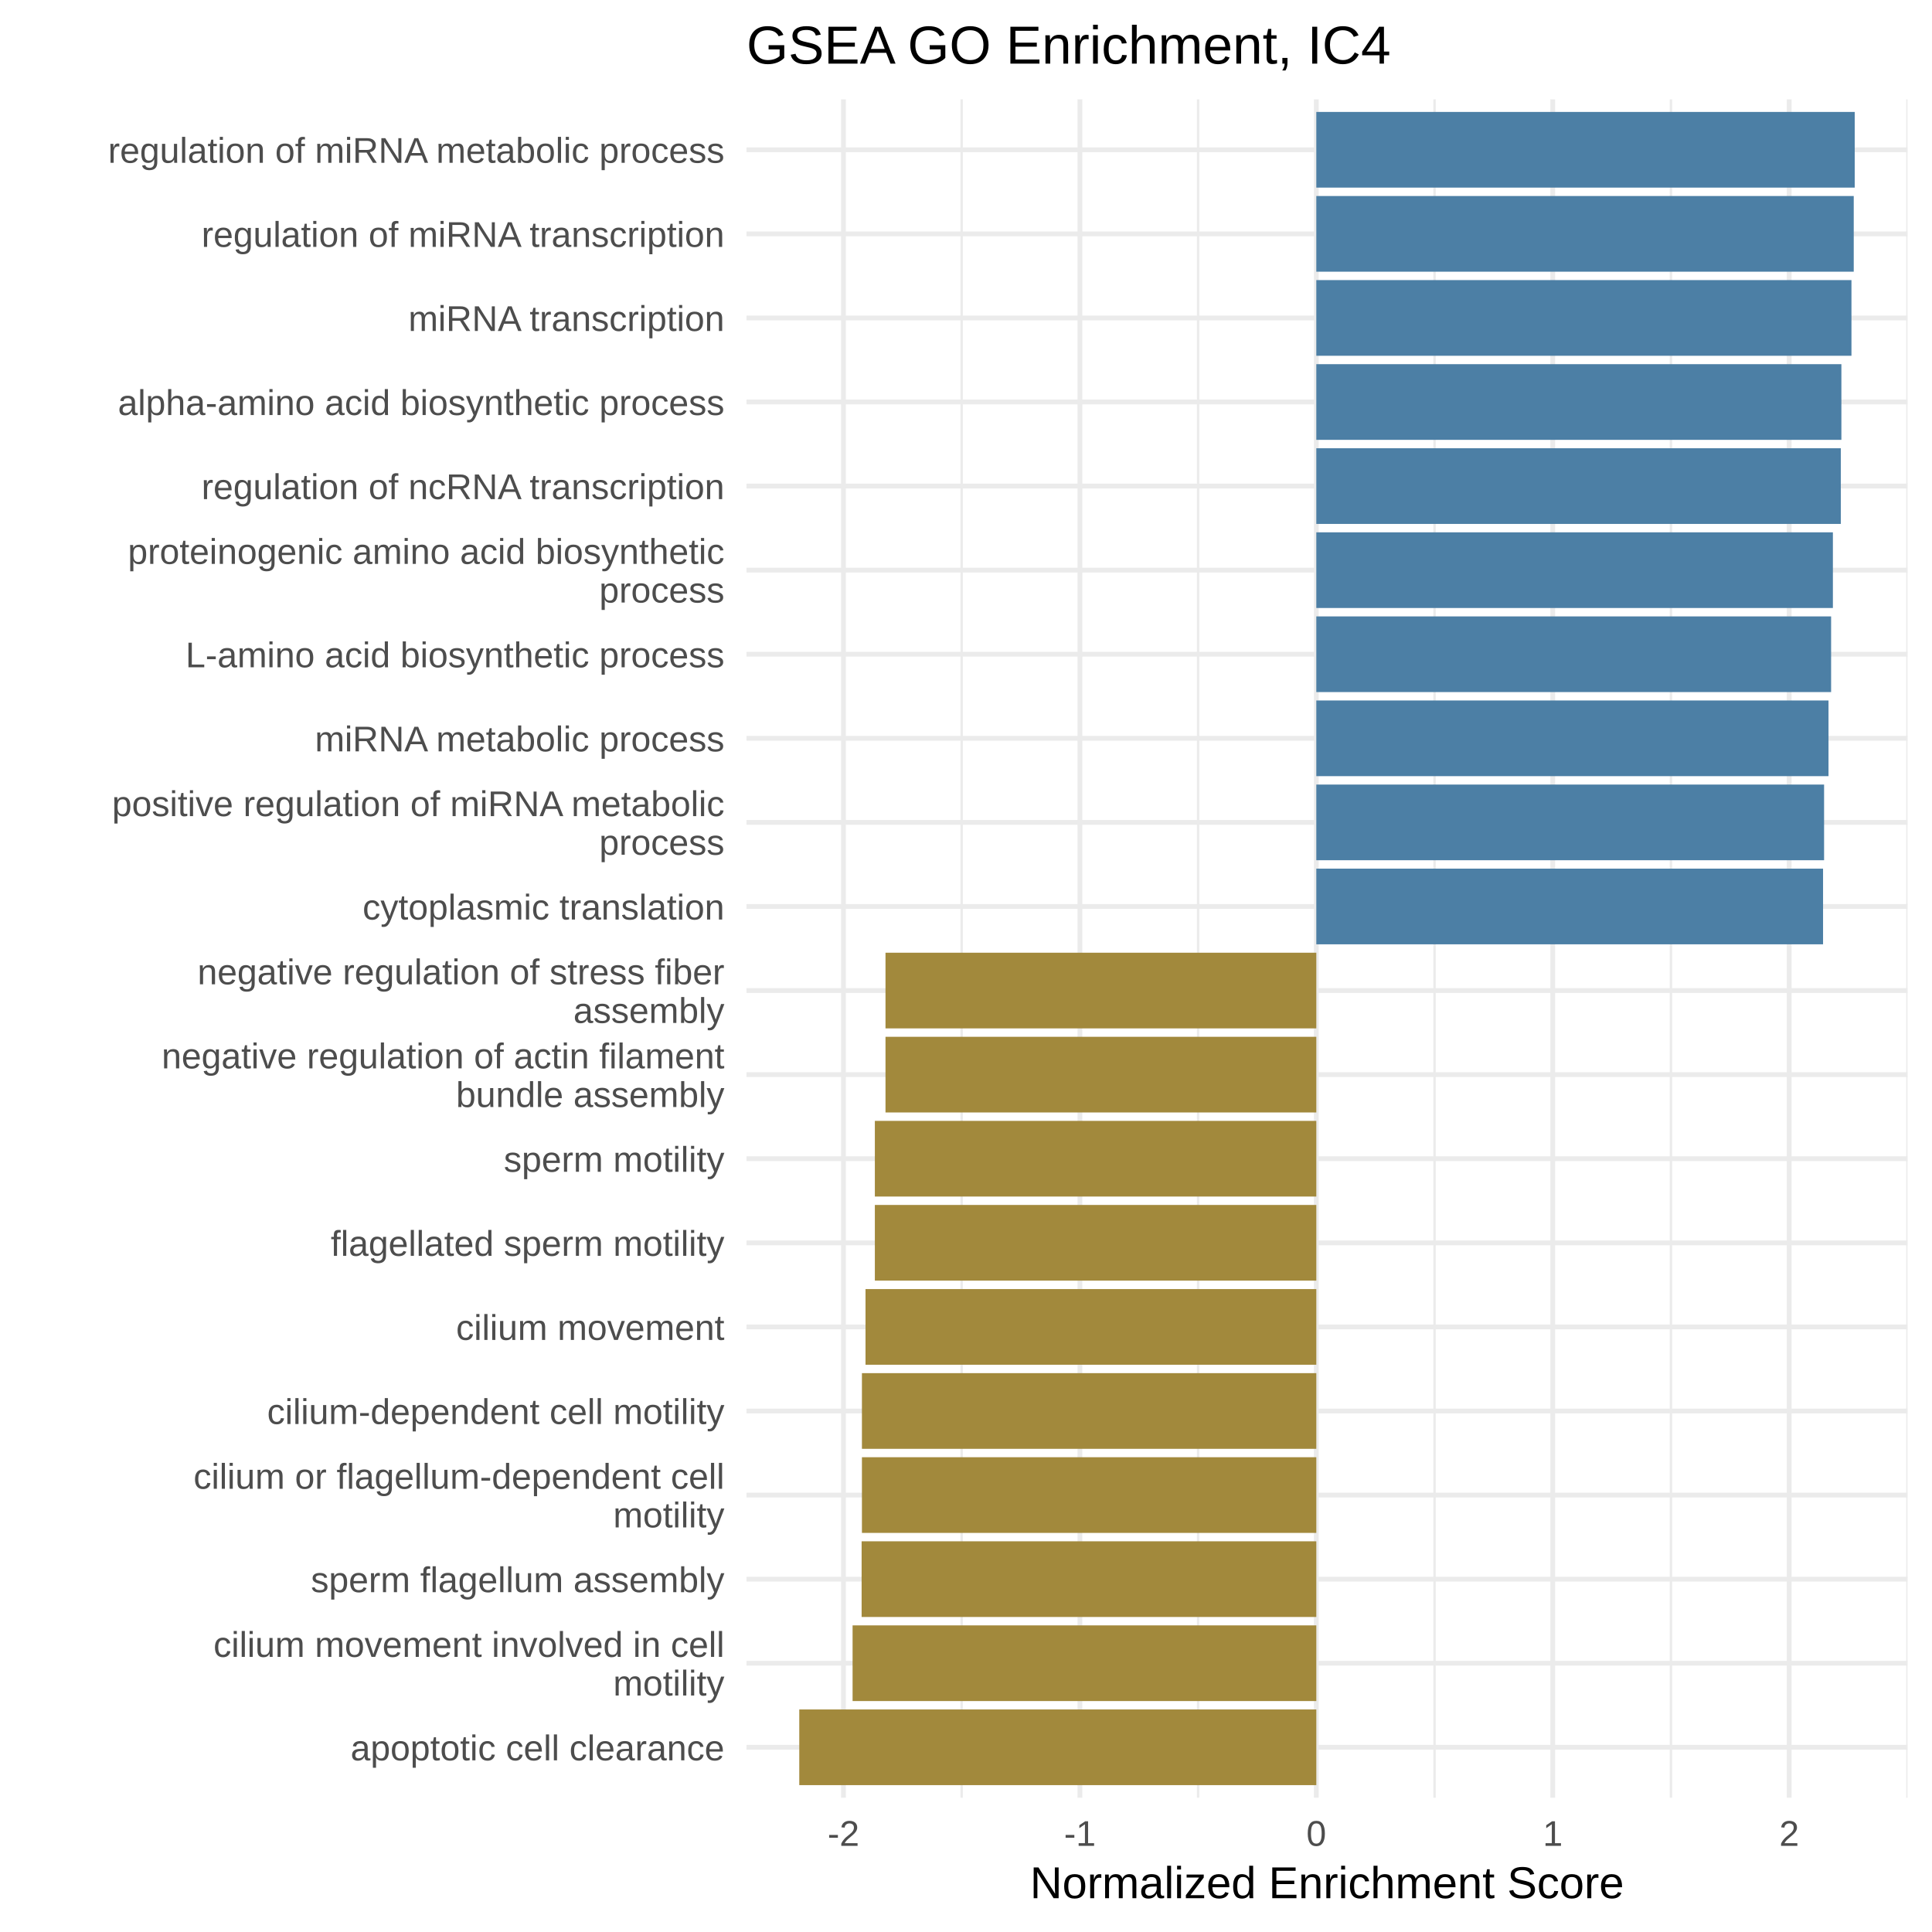
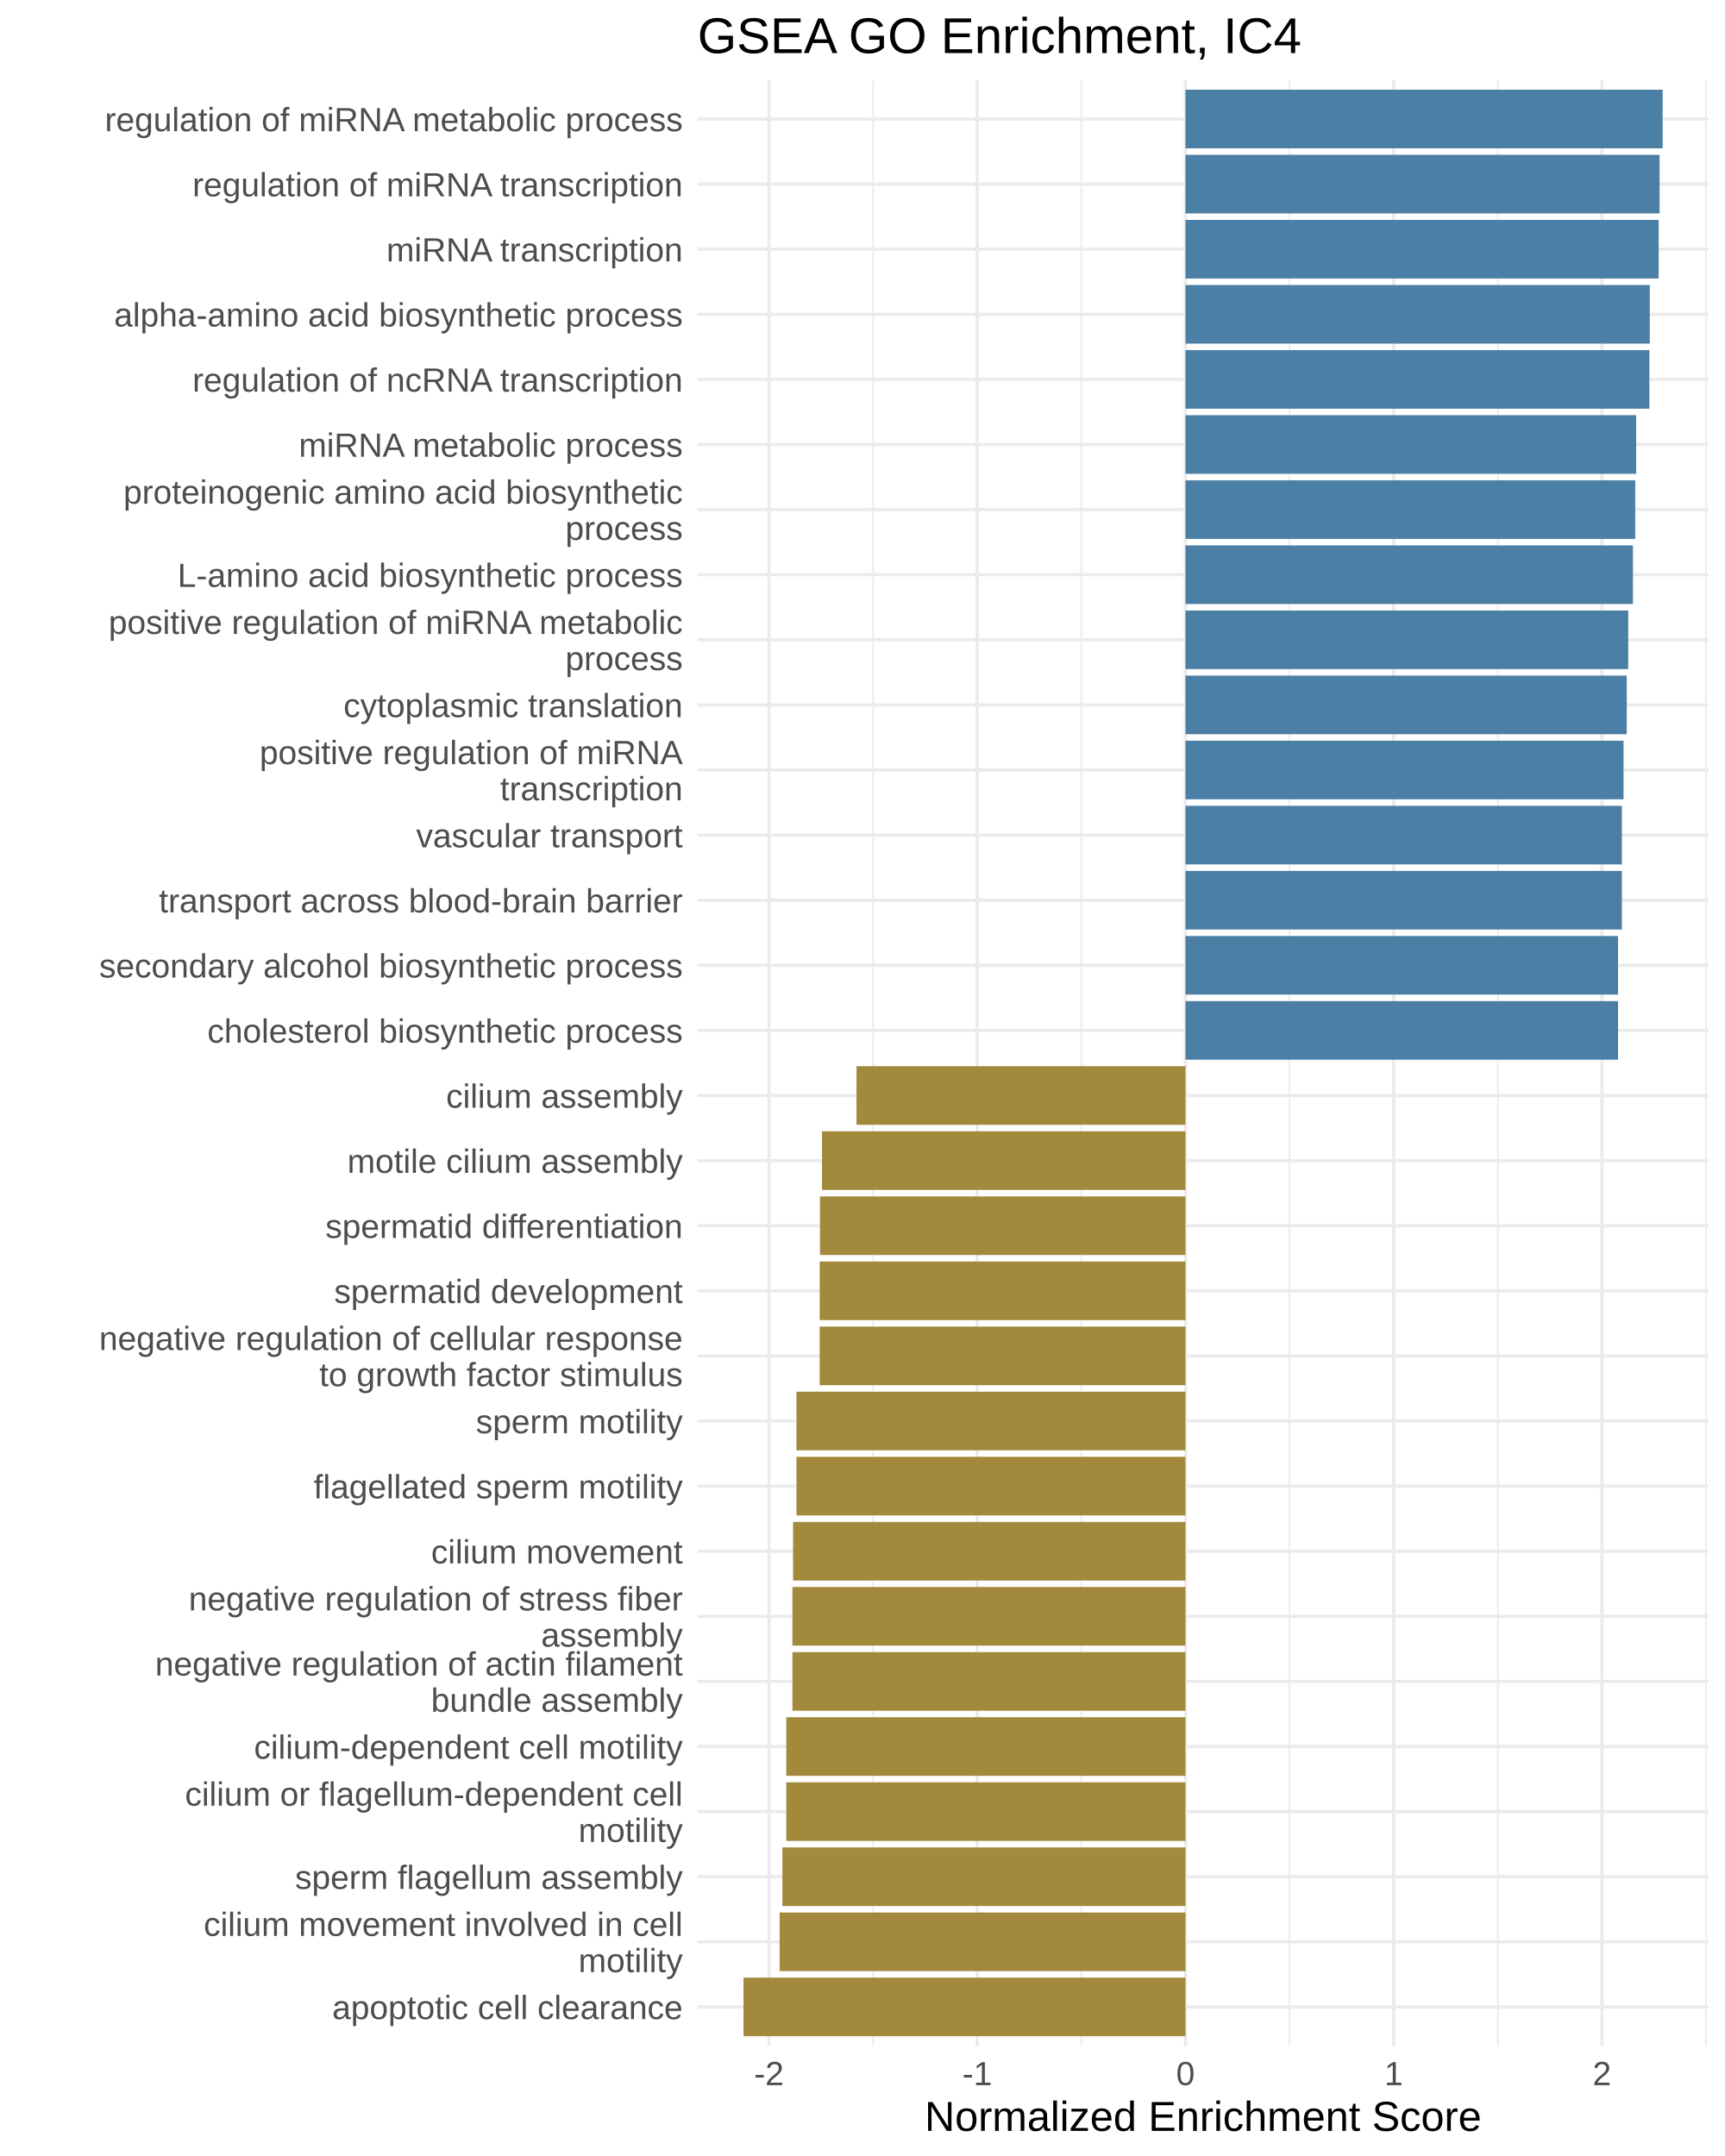
- <svg xmlns="http://www.w3.org/2000/svg" class="svglite" width="432.00pt" height="432.00pt" viewBox="0 0 432.00 432.00">
+ <svg xmlns="http://www.w3.org/2000/svg" class="svglite" width="576.00pt" height="720.00pt" viewBox="0 0 576.00 720.00">
  <defs>
    <style type="text/css">
    .svglite line, .svglite polyline, .svglite polygon, .svglite path, .svglite rect, .svglite circle {
      fill: none;
      stroke: #000000;
      stroke-linecap: round;
      stroke-linejoin: round;
      stroke-miterlimit: 10.00;
    }
    .svglite text {
      white-space: pre;
    }
  </style>
  </defs>
  <rect width="100%" height="100%" style="stroke: none; fill: none;" />
  <defs>
-     <clipPath id="cpMC4wMHw0MzIuMDB8MC4wMHw0MzIuMDA=">
-       <rect x="0.00" y="0.00" width="432.00" height="432.00" />
+     <clipPath id="cpMC4wMHw1NzYuMDB8MC4wMHw3MjAuMDA=">
+       <rect x="0.00" y="0.00" width="576.00" height="720.00" />
    </clipPath>
  </defs>
-   <g clip-path="url(#cpMC4wMHw0MzIuMDB8MC4wMHw0MzIuMDA=)">
+   <g clip-path="url(#cpMC4wMHw1NzYuMDB8MC4wMHw3MjAuMDA=)">
</g>
  <defs>
-     <clipPath id="cpMTY2LjkyfDQyNi41MnwyMi4yMXw0MDEuOTg=">
-       <rect x="166.92" y="22.21" width="259.60" height="379.77" />
+     <clipPath id="cpMjMyLjkyfDU3MC41MnwyNi43MHw2ODMuMjU=">
+       <rect x="232.92" y="26.70" width="337.60" height="656.56" />
    </clipPath>
  </defs>
-   <g clip-path="url(#cpMTY2LjkyfDQyNi41MnwyMi4yMXw0MDEuOTg=)">
-     <polyline points="215.03,401.98 215.03,22.21 " style="stroke-width: 0.53; stroke: #EBEBEB; stroke-linecap: butt;" />
-     <polyline points="267.90,401.98 267.90,22.21 " style="stroke-width: 0.53; stroke: #EBEBEB; stroke-linecap: butt;" />
-     <polyline points="320.77,401.98 320.77,22.21 " style="stroke-width: 0.53; stroke: #EBEBEB; stroke-linecap: butt;" />
-     <polyline points="373.63,401.98 373.63,22.21 " style="stroke-width: 0.53; stroke: #EBEBEB; stroke-linecap: butt;" />
-     <polyline points="426.50,401.98 426.50,22.21 " style="stroke-width: 0.53; stroke: #EBEBEB; stroke-linecap: butt;" />
-     <polyline points="166.92,390.70 426.52,390.70 " style="stroke-width: 1.07; stroke: #EBEBEB; stroke-linecap: butt;" />
-     <polyline points="166.92,371.90 426.52,371.90 " style="stroke-width: 1.07; stroke: #EBEBEB; stroke-linecap: butt;" />
-     <polyline points="166.92,353.10 426.52,353.10 " style="stroke-width: 1.07; stroke: #EBEBEB; stroke-linecap: butt;" />
-     <polyline points="166.92,334.30 426.52,334.30 " style="stroke-width: 1.07; stroke: #EBEBEB; stroke-linecap: butt;" />
-     <polyline points="166.92,315.50 426.52,315.50 " style="stroke-width: 1.07; stroke: #EBEBEB; stroke-linecap: butt;" />
-     <polyline points="166.92,296.70 426.52,296.70 " style="stroke-width: 1.07; stroke: #EBEBEB; stroke-linecap: butt;" />
-     <polyline points="166.92,277.90 426.52,277.90 " style="stroke-width: 1.07; stroke: #EBEBEB; stroke-linecap: butt;" />
-     <polyline points="166.92,259.09 426.52,259.09 " style="stroke-width: 1.07; stroke: #EBEBEB; stroke-linecap: butt;" />
-     <polyline points="166.92,240.29 426.52,240.29 " style="stroke-width: 1.07; stroke: #EBEBEB; stroke-linecap: butt;" />
-     <polyline points="166.92,221.49 426.52,221.49 " style="stroke-width: 1.07; stroke: #EBEBEB; stroke-linecap: butt;" />
-     <polyline points="166.92,202.69 426.52,202.69 " style="stroke-width: 1.07; stroke: #EBEBEB; stroke-linecap: butt;" />
-     <polyline points="166.92,183.89 426.52,183.89 " style="stroke-width: 1.07; stroke: #EBEBEB; stroke-linecap: butt;" />
-     <polyline points="166.92,165.09 426.52,165.09 " style="stroke-width: 1.07; stroke: #EBEBEB; stroke-linecap: butt;" />
-     <polyline points="166.92,146.29 426.52,146.29 " style="stroke-width: 1.07; stroke: #EBEBEB; stroke-linecap: butt;" />
-     <polyline points="166.92,127.49 426.52,127.49 " style="stroke-width: 1.07; stroke: #EBEBEB; stroke-linecap: butt;" />
-     <polyline points="166.92,108.69 426.52,108.69 " style="stroke-width: 1.07; stroke: #EBEBEB; stroke-linecap: butt;" />
-     <polyline points="166.92,89.89 426.52,89.89 " style="stroke-width: 1.07; stroke: #EBEBEB; stroke-linecap: butt;" />
-     <polyline points="166.92,71.09 426.52,71.09 " style="stroke-width: 1.07; stroke: #EBEBEB; stroke-linecap: butt;" />
-     <polyline points="166.92,52.29 426.52,52.29 " style="stroke-width: 1.07; stroke: #EBEBEB; stroke-linecap: butt;" />
-     <polyline points="166.92,33.49 426.52,33.49 " style="stroke-width: 1.07; stroke: #EBEBEB; stroke-linecap: butt;" />
-     <polyline points="188.60,401.98 188.60,22.21 " style="stroke-width: 1.07; stroke: #EBEBEB; stroke-linecap: butt;" />
-     <polyline points="241.47,401.98 241.47,22.21 " style="stroke-width: 1.07; stroke: #EBEBEB; stroke-linecap: butt;" />
-     <polyline points="294.33,401.98 294.33,22.21 " style="stroke-width: 1.07; stroke: #EBEBEB; stroke-linecap: butt;" />
-     <polyline points="347.20,401.98 347.20,22.21 " style="stroke-width: 1.07; stroke: #EBEBEB; stroke-linecap: butt;" />
-     <polyline points="400.07,401.98 400.07,22.21 " style="stroke-width: 1.07; stroke: #EBEBEB; stroke-linecap: butt;" />
-     <rect x="294.33" y="25.03" width="120.39" height="16.92" style="stroke-width: 1.07; stroke: none; stroke-linecap: butt; stroke-linejoin: miter; fill: #4C7FA5;" />
-     <rect x="294.33" y="43.83" width="120.17" height="16.92" style="stroke-width: 1.07; stroke: none; stroke-linecap: butt; stroke-linejoin: miter; fill: #4C7FA5;" />
-     <rect x="294.33" y="62.63" width="119.66" height="16.92" style="stroke-width: 1.07; stroke: none; stroke-linecap: butt; stroke-linejoin: miter; fill: #4C7FA5;" />
-     <rect x="294.33" y="81.43" width="117.41" height="16.92" style="stroke-width: 1.07; stroke: none; stroke-linecap: butt; stroke-linejoin: miter; fill: #4C7FA5;" />
-     <rect x="294.33" y="100.23" width="117.28" height="16.92" style="stroke-width: 1.07; stroke: none; stroke-linecap: butt; stroke-linejoin: miter; fill: #4C7FA5;" />
-     <rect x="294.33" y="119.03" width="115.51" height="16.92" style="stroke-width: 1.07; stroke: none; stroke-linecap: butt; stroke-linejoin: miter; fill: #4C7FA5;" />
-     <rect x="294.33" y="137.83" width="115.11" height="16.92" style="stroke-width: 1.07; stroke: none; stroke-linecap: butt; stroke-linejoin: miter; fill: #4C7FA5;" />
-     <rect x="294.33" y="156.63" width="114.53" height="16.92" style="stroke-width: 1.07; stroke: none; stroke-linecap: butt; stroke-linejoin: miter; fill: #4C7FA5;" />
-     <rect x="294.33" y="175.43" width="113.54" height="16.92" style="stroke-width: 1.07; stroke: none; stroke-linecap: butt; stroke-linejoin: miter; fill: #4C7FA5;" />
-     <rect x="294.33" y="194.23" width="113.31" height="16.92" style="stroke-width: 1.07; stroke: none; stroke-linecap: butt; stroke-linejoin: miter; fill: #4C7FA5;" />
-     <rect x="178.72" y="382.24" width="115.61" height="16.92" style="stroke-width: 1.07; stroke: none; stroke-linecap: butt; stroke-linejoin: miter; fill: #A2893C;" />
-     <rect x="190.64" y="363.44" width="103.69" height="16.92" style="stroke-width: 1.07; stroke: none; stroke-linecap: butt; stroke-linejoin: miter; fill: #A2893C;" />
-     <rect x="192.66" y="344.64" width="101.67" height="16.92" style="stroke-width: 1.07; stroke: none; stroke-linecap: butt; stroke-linejoin: miter; fill: #A2893C;" />
-     <rect x="192.73" y="325.84" width="101.60" height="16.92" style="stroke-width: 1.07; stroke: none; stroke-linecap: butt; stroke-linejoin: miter; fill: #A2893C;" />
-     <rect x="192.73" y="307.04" width="101.60" height="16.92" style="stroke-width: 1.07; stroke: none; stroke-linecap: butt; stroke-linejoin: miter; fill: #A2893C;" />
-     <rect x="193.53" y="288.24" width="100.80" height="16.92" style="stroke-width: 1.07; stroke: none; stroke-linecap: butt; stroke-linejoin: miter; fill: #A2893C;" />
-     <rect x="195.62" y="269.43" width="98.71" height="16.92" style="stroke-width: 1.07; stroke: none; stroke-linecap: butt; stroke-linejoin: miter; fill: #A2893C;" />
-     <rect x="195.62" y="250.63" width="98.71" height="16.92" style="stroke-width: 1.07; stroke: none; stroke-linecap: butt; stroke-linejoin: miter; fill: #A2893C;" />
-     <rect x="198.00" y="231.83" width="96.33" height="16.92" style="stroke-width: 1.07; stroke: none; stroke-linecap: butt; stroke-linejoin: miter; fill: #A2893C;" />
-     <rect x="198.00" y="213.03" width="96.33" height="16.92" style="stroke-width: 1.07; stroke: none; stroke-linecap: butt; stroke-linejoin: miter; fill: #A2893C;" />
+   <g clip-path="url(#cpMjMyLjkyfDU3MC41MnwyNi43MHw2ODMuMjU=)">
+     <polyline points="291.54,683.25 291.54,26.70 " style="stroke-width: 0.53; stroke: #EBEBEB; stroke-linecap: butt;" />
+     <polyline points="361.07,683.25 361.07,26.70 " style="stroke-width: 0.53; stroke: #EBEBEB; stroke-linecap: butt;" />
+     <polyline points="430.61,683.25 430.61,26.70 " style="stroke-width: 0.53; stroke: #EBEBEB; stroke-linecap: butt;" />
+     <polyline points="500.14,683.25 500.14,26.70 " style="stroke-width: 0.53; stroke: #EBEBEB; stroke-linecap: butt;" />
+     <polyline points="569.67,683.25 569.67,26.70 " style="stroke-width: 0.53; stroke: #EBEBEB; stroke-linecap: butt;" />
+     <polyline points="232.92,670.21 570.52,670.21 " style="stroke-width: 1.07; stroke: #EBEBEB; stroke-linecap: butt;" />
+     <polyline points="232.92,648.47 570.52,648.47 " style="stroke-width: 1.07; stroke: #EBEBEB; stroke-linecap: butt;" />
+     <polyline points="232.92,626.73 570.52,626.73 " style="stroke-width: 1.07; stroke: #EBEBEB; stroke-linecap: butt;" />
+     <polyline points="232.92,604.99 570.52,604.99 " style="stroke-width: 1.07; stroke: #EBEBEB; stroke-linecap: butt;" />
+     <polyline points="232.92,583.25 570.52,583.25 " style="stroke-width: 1.07; stroke: #EBEBEB; stroke-linecap: butt;" />
+     <polyline points="232.92,561.51 570.52,561.51 " style="stroke-width: 1.07; stroke: #EBEBEB; stroke-linecap: butt;" />
+     <polyline points="232.92,539.77 570.52,539.77 " style="stroke-width: 1.07; stroke: #EBEBEB; stroke-linecap: butt;" />
+     <polyline points="232.92,518.03 570.52,518.03 " style="stroke-width: 1.07; stroke: #EBEBEB; stroke-linecap: butt;" />
+     <polyline points="232.92,496.29 570.52,496.29 " style="stroke-width: 1.07; stroke: #EBEBEB; stroke-linecap: butt;" />
+     <polyline points="232.92,474.55 570.52,474.55 " style="stroke-width: 1.07; stroke: #EBEBEB; stroke-linecap: butt;" />
+     <polyline points="232.92,452.81 570.52,452.81 " style="stroke-width: 1.07; stroke: #EBEBEB; stroke-linecap: butt;" />
+     <polyline points="232.92,431.07 570.52,431.07 " style="stroke-width: 1.07; stroke: #EBEBEB; stroke-linecap: butt;" />
+     <polyline points="232.92,409.33 570.52,409.33 " style="stroke-width: 1.07; stroke: #EBEBEB; stroke-linecap: butt;" />
+     <polyline points="232.92,387.59 570.52,387.59 " style="stroke-width: 1.07; stroke: #EBEBEB; stroke-linecap: butt;" />
+     <polyline points="232.92,365.85 570.52,365.85 " style="stroke-width: 1.07; stroke: #EBEBEB; stroke-linecap: butt;" />
+     <polyline points="232.92,344.11 570.52,344.11 " style="stroke-width: 1.07; stroke: #EBEBEB; stroke-linecap: butt;" />
+     <polyline points="232.92,322.37 570.52,322.37 " style="stroke-width: 1.07; stroke: #EBEBEB; stroke-linecap: butt;" />
+     <polyline points="232.92,300.63 570.52,300.63 " style="stroke-width: 1.07; stroke: #EBEBEB; stroke-linecap: butt;" />
+     <polyline points="232.92,278.89 570.52,278.89 " style="stroke-width: 1.07; stroke: #EBEBEB; stroke-linecap: butt;" />
+     <polyline points="232.92,257.15 570.52,257.15 " style="stroke-width: 1.07; stroke: #EBEBEB; stroke-linecap: butt;" />
+     <polyline points="232.92,235.40 570.52,235.40 " style="stroke-width: 1.07; stroke: #EBEBEB; stroke-linecap: butt;" />
+     <polyline points="232.92,213.66 570.52,213.66 " style="stroke-width: 1.07; stroke: #EBEBEB; stroke-linecap: butt;" />
+     <polyline points="232.92,191.92 570.52,191.92 " style="stroke-width: 1.07; stroke: #EBEBEB; stroke-linecap: butt;" />
+     <polyline points="232.92,170.18 570.52,170.18 " style="stroke-width: 1.07; stroke: #EBEBEB; stroke-linecap: butt;" />
+     <polyline points="232.92,148.44 570.52,148.44 " style="stroke-width: 1.07; stroke: #EBEBEB; stroke-linecap: butt;" />
+     <polyline points="232.92,126.70 570.52,126.70 " style="stroke-width: 1.07; stroke: #EBEBEB; stroke-linecap: butt;" />
+     <polyline points="232.92,104.96 570.52,104.96 " style="stroke-width: 1.07; stroke: #EBEBEB; stroke-linecap: butt;" />
+     <polyline points="232.92,83.22 570.52,83.22 " style="stroke-width: 1.07; stroke: #EBEBEB; stroke-linecap: butt;" />
+     <polyline points="232.92,61.48 570.52,61.48 " style="stroke-width: 1.07; stroke: #EBEBEB; stroke-linecap: butt;" />
+     <polyline points="232.92,39.74 570.52,39.74 " style="stroke-width: 1.07; stroke: #EBEBEB; stroke-linecap: butt;" />
+     <polyline points="256.77,683.25 256.77,26.70 " style="stroke-width: 1.07; stroke: #EBEBEB; stroke-linecap: butt;" />
+     <polyline points="326.30,683.25 326.30,26.70 " style="stroke-width: 1.07; stroke: #EBEBEB; stroke-linecap: butt;" />
+     <polyline points="395.84,683.25 395.84,26.70 " style="stroke-width: 1.07; stroke: #EBEBEB; stroke-linecap: butt;" />
+     <polyline points="465.37,683.25 465.37,26.70 " style="stroke-width: 1.07; stroke: #EBEBEB; stroke-linecap: butt;" />
+     <polyline points="534.91,683.25 534.91,26.70 " style="stroke-width: 1.07; stroke: #EBEBEB; stroke-linecap: butt;" />
+     <rect x="395.84" y="29.96" width="159.34" height="19.57" style="stroke-width: 1.07; stroke: none; stroke-linecap: butt; stroke-linejoin: miter; fill: #4C7FA5;" />
+     <rect x="395.84" y="51.70" width="158.32" height="19.57" style="stroke-width: 1.07; stroke: none; stroke-linecap: butt; stroke-linejoin: miter; fill: #4C7FA5;" />
+     <rect x="395.84" y="73.44" width="158.00" height="19.57" style="stroke-width: 1.07; stroke: none; stroke-linecap: butt; stroke-linejoin: miter; fill: #4C7FA5;" />
+     <rect x="395.84" y="95.18" width="155.04" height="19.57" style="stroke-width: 1.07; stroke: none; stroke-linecap: butt; stroke-linejoin: miter; fill: #4C7FA5;" />
+     <rect x="395.84" y="116.92" width="154.91" height="19.57" style="stroke-width: 1.07; stroke: none; stroke-linecap: butt; stroke-linejoin: miter; fill: #4C7FA5;" />
+     <rect x="395.84" y="138.66" width="150.50" height="19.57" style="stroke-width: 1.07; stroke: none; stroke-linecap: butt; stroke-linejoin: miter; fill: #4C7FA5;" />
+     <rect x="395.84" y="160.40" width="150.19" height="19.57" style="stroke-width: 1.07; stroke: none; stroke-linecap: butt; stroke-linejoin: miter; fill: #4C7FA5;" />
+     <rect x="395.84" y="182.14" width="149.42" height="19.57" style="stroke-width: 1.07; stroke: none; stroke-linecap: butt; stroke-linejoin: miter; fill: #4C7FA5;" />
+     <rect x="395.84" y="203.88" width="147.85" height="19.57" style="stroke-width: 1.07; stroke: none; stroke-linecap: butt; stroke-linejoin: miter; fill: #4C7FA5;" />
+     <rect x="395.84" y="225.62" width="147.35" height="19.57" style="stroke-width: 1.07; stroke: none; stroke-linecap: butt; stroke-linejoin: miter; fill: #4C7FA5;" />
+     <rect x="395.84" y="247.36" width="146.28" height="19.57" style="stroke-width: 1.07; stroke: none; stroke-linecap: butt; stroke-linejoin: miter; fill: #4C7FA5;" />
+     <rect x="395.84" y="269.10" width="145.73" height="19.57" style="stroke-width: 1.07; stroke: none; stroke-linecap: butt; stroke-linejoin: miter; fill: #4C7FA5;" />
+     <rect x="395.84" y="290.84" width="145.73" height="19.57" style="stroke-width: 1.07; stroke: none; stroke-linecap: butt; stroke-linejoin: miter; fill: #4C7FA5;" />
+     <rect x="395.84" y="334.32" width="144.45" height="19.57" style="stroke-width: 1.07; stroke: none; stroke-linecap: butt; stroke-linejoin: miter; fill: #4C7FA5;" />
+     <rect x="395.84" y="312.58" width="144.45" height="19.57" style="stroke-width: 1.07; stroke: none; stroke-linecap: butt; stroke-linejoin: miter; fill: #4C7FA5;" />
+     <rect x="248.27" y="660.43" width="147.57" height="19.57" style="stroke-width: 1.07; stroke: none; stroke-linecap: butt; stroke-linejoin: miter; fill: #A2893C;" />
+     <rect x="260.33" y="638.69" width="135.51" height="19.57" style="stroke-width: 1.07; stroke: none; stroke-linecap: butt; stroke-linejoin: miter; fill: #A2893C;" />
+     <rect x="261.25" y="616.95" width="134.59" height="19.57" style="stroke-width: 1.07; stroke: none; stroke-linecap: butt; stroke-linejoin: miter; fill: #A2893C;" />
+     <rect x="262.55" y="595.21" width="133.28" height="19.57" style="stroke-width: 1.07; stroke: none; stroke-linecap: butt; stroke-linejoin: miter; fill: #A2893C;" />
+     <rect x="262.55" y="573.47" width="133.28" height="19.57" style="stroke-width: 1.07; stroke: none; stroke-linecap: butt; stroke-linejoin: miter; fill: #A2893C;" />
+     <rect x="264.60" y="551.73" width="131.24" height="19.57" style="stroke-width: 1.07; stroke: none; stroke-linecap: butt; stroke-linejoin: miter; fill: #A2893C;" />
+     <rect x="264.60" y="529.99" width="131.24" height="19.57" style="stroke-width: 1.07; stroke: none; stroke-linecap: butt; stroke-linejoin: miter; fill: #A2893C;" />
+     <rect x="264.81" y="508.25" width="131.03" height="19.57" style="stroke-width: 1.07; stroke: none; stroke-linecap: butt; stroke-linejoin: miter; fill: #A2893C;" />
+     <rect x="265.95" y="486.51" width="129.89" height="19.57" style="stroke-width: 1.07; stroke: none; stroke-linecap: butt; stroke-linejoin: miter; fill: #A2893C;" />
+     <rect x="265.95" y="464.76" width="129.89" height="19.57" style="stroke-width: 1.07; stroke: none; stroke-linecap: butt; stroke-linejoin: miter; fill: #A2893C;" />
+     <rect x="273.69" y="443.02" width="122.15" height="19.57" style="stroke-width: 1.07; stroke: none; stroke-linecap: butt; stroke-linejoin: miter; fill: #A2893C;" />
+     <rect x="273.71" y="421.28" width="122.13" height="19.57" style="stroke-width: 1.07; stroke: none; stroke-linecap: butt; stroke-linejoin: miter; fill: #A2893C;" />
+     <rect x="273.79" y="399.54" width="122.05" height="19.57" style="stroke-width: 1.07; stroke: none; stroke-linecap: butt; stroke-linejoin: miter; fill: #A2893C;" />
+     <rect x="274.47" y="377.80" width="121.37" height="19.57" style="stroke-width: 1.07; stroke: none; stroke-linecap: butt; stroke-linejoin: miter; fill: #A2893C;" />
+     <rect x="286.00" y="356.06" width="109.84" height="19.57" style="stroke-width: 1.07; stroke: none; stroke-linecap: butt; stroke-linejoin: miter; fill: #A2893C;" />
  </g>
-   <g clip-path="url(#cpMC4wMHw0MzIuMDB8MC4wMHw0MzIuMDA=)">
-     <text x="161.99" y="393.62" text-anchor="end" style="font-size: 8.00px;fill: #4D4D4D; font-family: &quot;Arimo&quot;;" textLength="95.64px" lengthAdjust="spacingAndGlyphs">apoptotic cell clearance</text>
-     <text x="161.99" y="370.49" text-anchor="end" style="font-size: 8.00px;fill: #4D4D4D; font-family: &quot;Arimo&quot;;" textLength="132.31px" lengthAdjust="spacingAndGlyphs">cilium movement involved in cell</text>
-     <text x="161.99" y="379.13" text-anchor="end" style="font-size: 8.00px;fill: #4D4D4D; font-family: &quot;Arimo&quot;;" textLength="30.37px" lengthAdjust="spacingAndGlyphs">motility</text>
-     <text x="161.99" y="356.01" text-anchor="end" style="font-size: 8.00px;fill: #4D4D4D; font-family: &quot;Arimo&quot;;" textLength="105.43px" lengthAdjust="spacingAndGlyphs">sperm flagellum assembly</text>
-     <text x="161.99" y="332.89" text-anchor="end" style="font-size: 8.00px;fill: #4D4D4D; font-family: &quot;Arimo&quot;;" textLength="136.94px" lengthAdjust="spacingAndGlyphs">cilium or flagellum-dependent cell</text>
-     <text x="161.99" y="341.53" text-anchor="end" style="font-size: 8.00px;fill: #4D4D4D; font-family: &quot;Arimo&quot;;" textLength="30.37px" lengthAdjust="spacingAndGlyphs">motility</text>
-     <text x="161.99" y="318.41" text-anchor="end" style="font-size: 8.00px;fill: #4D4D4D; font-family: &quot;Arimo&quot;;" textLength="119.33px" lengthAdjust="spacingAndGlyphs">cilium-dependent cell motility</text>
-     <text x="161.99" y="299.61" text-anchor="end" style="font-size: 8.00px;fill: #4D4D4D; font-family: &quot;Arimo&quot;;" textLength="69.74px" lengthAdjust="spacingAndGlyphs">cilium movement</text>
-     <text x="161.99" y="280.81" text-anchor="end" style="font-size: 8.00px;fill: #4D4D4D; font-family: &quot;Arimo&quot;;" textLength="103.00px" lengthAdjust="spacingAndGlyphs">flagellated sperm motility</text>
-     <text x="161.99" y="262.01" text-anchor="end" style="font-size: 8.00px;fill: #4D4D4D; font-family: &quot;Arimo&quot;;" textLength="58.02px" lengthAdjust="spacingAndGlyphs">sperm motility</text>
-     <text x="161.99" y="238.89" text-anchor="end" style="font-size: 8.00px;fill: #4D4D4D; font-family: &quot;Arimo&quot;;" textLength="146.34px" lengthAdjust="spacingAndGlyphs">negative regulation of actin filament</text>
-     <text x="161.99" y="247.53" text-anchor="end" style="font-size: 8.00px;fill: #4D4D4D; font-family: &quot;Arimo&quot;;" textLength="67.97px" lengthAdjust="spacingAndGlyphs">bundle assembly</text>
-     <text x="161.99" y="220.09" text-anchor="end" style="font-size: 8.00px;fill: #4D4D4D; font-family: &quot;Arimo&quot;;" textLength="135.53px" lengthAdjust="spacingAndGlyphs">negative regulation of stress fiber</text>
-     <text x="161.99" y="228.73" text-anchor="end" style="font-size: 8.00px;fill: #4D4D4D; font-family: &quot;Arimo&quot;;" textLength="37.99px" lengthAdjust="spacingAndGlyphs">assembly</text>
-     <text x="161.99" y="205.61" text-anchor="end" style="font-size: 8.00px;fill: #4D4D4D; font-family: &quot;Arimo&quot;;" textLength="93.52px" lengthAdjust="spacingAndGlyphs">cytoplasmic translation</text>
-     <text x="161.99" y="182.49" text-anchor="end" style="font-size: 8.00px;fill: #4D4D4D; font-family: &quot;Arimo&quot;;" textLength="156.51px" lengthAdjust="spacingAndGlyphs">positive regulation of miRNA metabolic</text>
-     <text x="161.99" y="191.13" text-anchor="end" style="font-size: 8.00px;fill: #4D4D4D; font-family: &quot;Arimo&quot;;" textLength="30.75px" lengthAdjust="spacingAndGlyphs">process</text>
-     <text x="161.99" y="168.01" text-anchor="end" style="font-size: 8.00px;fill: #4D4D4D; font-family: &quot;Arimo&quot;;" textLength="102.44px" lengthAdjust="spacingAndGlyphs">miRNA metabolic process</text>
-     <text x="161.99" y="149.21" text-anchor="end" style="font-size: 8.00px;fill: #4D4D4D; font-family: &quot;Arimo&quot;;" textLength="136.12px" lengthAdjust="spacingAndGlyphs">L-amino acid biosynthetic process</text>
-     <text x="161.99" y="126.09" text-anchor="end" style="font-size: 8.00px;fill: #4D4D4D; font-family: &quot;Arimo&quot;;" textLength="153.21px" lengthAdjust="spacingAndGlyphs">proteinogenic amino acid biosynthetic</text>
-     <text x="161.99" y="134.73" text-anchor="end" style="font-size: 8.00px;fill: #4D4D4D; font-family: &quot;Arimo&quot;;" textLength="30.75px" lengthAdjust="spacingAndGlyphs">process</text>
-     <text x="161.99" y="111.60" text-anchor="end" style="font-size: 8.00px;fill: #4D4D4D; font-family: &quot;Arimo&quot;;" textLength="133.35px" lengthAdjust="spacingAndGlyphs">regulation of ncRNA transcription</text>
-     <text x="161.99" y="92.80" text-anchor="end" style="font-size: 8.00px;fill: #4D4D4D; font-family: &quot;Arimo&quot;;" textLength="153.99px" lengthAdjust="spacingAndGlyphs">alpha-amino acid biosynthetic process</text>
-     <text x="161.99" y="74.00" text-anchor="end" style="font-size: 8.00px;fill: #4D4D4D; font-family: &quot;Arimo&quot;;" textLength="80.46px" lengthAdjust="spacingAndGlyphs">miRNA transcription</text>
-     <text x="161.99" y="55.20" text-anchor="end" style="font-size: 8.00px;fill: #4D4D4D; font-family: &quot;Arimo&quot;;" textLength="133.90px" lengthAdjust="spacingAndGlyphs">regulation of miRNA transcription</text>
-     <text x="161.99" y="36.40" text-anchor="end" style="font-size: 8.00px;fill: #4D4D4D; font-family: &quot;Arimo&quot;;" textLength="155.88px" lengthAdjust="spacingAndGlyphs">regulation of miRNA metabolic process</text>
-     <text x="188.60" y="412.74" text-anchor="middle" style="font-size: 8.00px;fill: #4D4D4D; font-family: &quot;Arimo&quot;;" textLength="7.98px" lengthAdjust="spacingAndGlyphs">-2</text>
-     <text x="241.47" y="412.74" text-anchor="middle" style="font-size: 8.00px;fill: #4D4D4D; font-family: &quot;Arimo&quot;;" textLength="7.98px" lengthAdjust="spacingAndGlyphs">-1</text>
-     <text x="294.33" y="412.74" text-anchor="middle" style="font-size: 8.00px;fill: #4D4D4D; font-family: &quot;Arimo&quot;;" textLength="5.09px" lengthAdjust="spacingAndGlyphs">0</text>
-     <text x="347.20" y="412.74" text-anchor="middle" style="font-size: 8.00px;fill: #4D4D4D; font-family: &quot;Arimo&quot;;" textLength="5.09px" lengthAdjust="spacingAndGlyphs">1</text>
-     <text x="400.07" y="412.74" text-anchor="middle" style="font-size: 8.00px;fill: #4D4D4D; font-family: &quot;Arimo&quot;;" textLength="5.09px" lengthAdjust="spacingAndGlyphs">2</text>
-     <text x="296.72" y="424.44" text-anchor="middle" style="font-size: 10.00px; font-family: &quot;Arimo&quot;;" textLength="148.64px" lengthAdjust="spacingAndGlyphs">Normalized Enrichment Score</text>
-     <text x="166.92" y="14.23" style="font-size: 12.00px; font-family: &quot;Arimo&quot;;" textLength="155.35px" lengthAdjust="spacingAndGlyphs">GSEA GO Enrichment, IC4</text>
+   <g clip-path="url(#cpMC4wMHw1NzYuMDB8MC4wMHw3MjAuMDA=)">
+     <text x="227.99" y="674.29" text-anchor="end" style="font-size: 11.20px;fill: #4D4D4D; font-family: &quot;Arimo&quot;;" textLength="133.72px" lengthAdjust="spacingAndGlyphs">apoptotic cell clearance</text>
+     <text x="227.99" y="646.50" text-anchor="end" style="font-size: 11.20px;fill: #4D4D4D; font-family: &quot;Arimo&quot;;" textLength="185.06px" lengthAdjust="spacingAndGlyphs">cilium movement involved in cell</text>
+     <text x="227.99" y="658.60" text-anchor="end" style="font-size: 11.20px;fill: #4D4D4D; font-family: &quot;Arimo&quot;;" textLength="42.47px" lengthAdjust="spacingAndGlyphs">motility</text>
+     <text x="227.99" y="630.81" text-anchor="end" style="font-size: 11.20px;fill: #4D4D4D; font-family: &quot;Arimo&quot;;" textLength="147.47px" lengthAdjust="spacingAndGlyphs">sperm flagellum assembly</text>
+     <text x="227.99" y="603.02" text-anchor="end" style="font-size: 11.20px;fill: #4D4D4D; font-family: &quot;Arimo&quot;;" textLength="191.50px" lengthAdjust="spacingAndGlyphs">cilium or flagellum-dependent cell</text>
+     <text x="227.99" y="615.12" text-anchor="end" style="font-size: 11.20px;fill: #4D4D4D; font-family: &quot;Arimo&quot;;" textLength="42.47px" lengthAdjust="spacingAndGlyphs">motility</text>
+     <text x="227.99" y="587.33" text-anchor="end" style="font-size: 11.20px;fill: #4D4D4D; font-family: &quot;Arimo&quot;;" textLength="166.87px" lengthAdjust="spacingAndGlyphs">cilium-dependent cell motility</text>
+     <text x="227.99" y="559.54" text-anchor="end" style="font-size: 11.20px;fill: #4D4D4D; font-family: &quot;Arimo&quot;;" textLength="204.64px" lengthAdjust="spacingAndGlyphs">negative regulation of actin filament</text>
+     <text x="227.99" y="571.64" text-anchor="end" style="font-size: 11.20px;fill: #4D4D4D; font-family: &quot;Arimo&quot;;" textLength="95.07px" lengthAdjust="spacingAndGlyphs">bundle assembly</text>
+     <text x="227.99" y="537.80" text-anchor="end" style="font-size: 11.20px;fill: #4D4D4D; font-family: &quot;Arimo&quot;;" textLength="189.53px" lengthAdjust="spacingAndGlyphs">negative regulation of stress fiber</text>
+     <text x="227.99" y="549.90" text-anchor="end" style="font-size: 11.20px;fill: #4D4D4D; font-family: &quot;Arimo&quot;;" textLength="53.14px" lengthAdjust="spacingAndGlyphs">assembly</text>
+     <text x="227.99" y="522.11" text-anchor="end" style="font-size: 11.20px;fill: #4D4D4D; font-family: &quot;Arimo&quot;;" textLength="97.55px" lengthAdjust="spacingAndGlyphs">cilium movement</text>
+     <text x="227.99" y="500.37" text-anchor="end" style="font-size: 11.20px;fill: #4D4D4D; font-family: &quot;Arimo&quot;;" textLength="144.04px" lengthAdjust="spacingAndGlyphs">flagellated sperm motility</text>
+     <text x="227.99" y="478.63" text-anchor="end" style="font-size: 11.20px;fill: #4D4D4D; font-family: &quot;Arimo&quot;;" textLength="81.15px" lengthAdjust="spacingAndGlyphs">sperm motility</text>
+     <text x="227.99" y="450.84" text-anchor="end" style="font-size: 11.20px;fill: #4D4D4D; font-family: &quot;Arimo&quot;;" textLength="222.51px" lengthAdjust="spacingAndGlyphs">negative regulation of cellular response</text>
+     <text x="227.99" y="462.93" text-anchor="end" style="font-size: 11.20px;fill: #4D4D4D; font-family: &quot;Arimo&quot;;" textLength="140.96px" lengthAdjust="spacingAndGlyphs">to growth factor stimulus</text>
+     <text x="227.99" y="435.15" text-anchor="end" style="font-size: 11.20px;fill: #4D4D4D; font-family: &quot;Arimo&quot;;" textLength="133.93px" lengthAdjust="spacingAndGlyphs">spermatid development</text>
+     <text x="227.99" y="413.41" text-anchor="end" style="font-size: 11.20px;fill: #4D4D4D; font-family: &quot;Arimo&quot;;" textLength="139.21px" lengthAdjust="spacingAndGlyphs">spermatid differentiation</text>
+     <text x="227.99" y="391.67" text-anchor="end" style="font-size: 11.20px;fill: #4D4D4D; font-family: &quot;Arimo&quot;;" textLength="128.96px" lengthAdjust="spacingAndGlyphs">motile cilium assembly</text>
+     <text x="227.99" y="369.93" text-anchor="end" style="font-size: 11.20px;fill: #4D4D4D; font-family: &quot;Arimo&quot;;" textLength="90.17px" lengthAdjust="spacingAndGlyphs">cilium assembly</text>
+     <text x="227.99" y="348.19" text-anchor="end" style="font-size: 11.20px;fill: #4D4D4D; font-family: &quot;Arimo&quot;;" textLength="180.22px" lengthAdjust="spacingAndGlyphs">cholesterol biosynthetic process</text>
+     <text x="227.99" y="326.44" text-anchor="end" style="font-size: 11.20px;fill: #4D4D4D; font-family: &quot;Arimo&quot;;" textLength="220.27px" lengthAdjust="spacingAndGlyphs">secondary alcohol biosynthetic process</text>
+     <text x="227.99" y="304.70" text-anchor="end" style="font-size: 11.20px;fill: #4D4D4D; font-family: &quot;Arimo&quot;;" textLength="199.59px" lengthAdjust="spacingAndGlyphs">transport across blood-brain barrier</text>
+     <text x="227.99" y="282.96" text-anchor="end" style="font-size: 11.20px;fill: #4D4D4D; font-family: &quot;Arimo&quot;;" textLength="102.37px" lengthAdjust="spacingAndGlyphs">vascular transport</text>
+     <text x="227.99" y="255.18" text-anchor="end" style="font-size: 11.20px;fill: #4D4D4D; font-family: &quot;Arimo&quot;;" textLength="159.98px" lengthAdjust="spacingAndGlyphs">positive regulation of miRNA</text>
+     <text x="227.99" y="267.27" text-anchor="end" style="font-size: 11.20px;fill: #4D4D4D; font-family: &quot;Arimo&quot;;" textLength="71.16px" lengthAdjust="spacingAndGlyphs">transcription</text>
+     <text x="227.99" y="239.48" text-anchor="end" style="font-size: 11.20px;fill: #4D4D4D; font-family: &quot;Arimo&quot;;" textLength="130.78px" lengthAdjust="spacingAndGlyphs">cytoplasmic translation</text>
+     <text x="227.99" y="211.70" text-anchor="end" style="font-size: 11.20px;fill: #4D4D4D; font-family: &quot;Arimo&quot;;" textLength="218.88px" lengthAdjust="spacingAndGlyphs">positive regulation of miRNA metabolic</text>
+     <text x="227.99" y="223.79" text-anchor="end" style="font-size: 11.20px;fill: #4D4D4D; font-family: &quot;Arimo&quot;;" textLength="43.00px" lengthAdjust="spacingAndGlyphs">process</text>
+     <text x="227.99" y="196.00" text-anchor="end" style="font-size: 11.20px;fill: #4D4D4D; font-family: &quot;Arimo&quot;;" textLength="190.38px" lengthAdjust="spacingAndGlyphs">L-amino acid biosynthetic process</text>
+     <text x="227.99" y="168.21" text-anchor="end" style="font-size: 11.20px;fill: #4D4D4D; font-family: &quot;Arimo&quot;;" textLength="214.25px" lengthAdjust="spacingAndGlyphs">proteinogenic amino acid biosynthetic</text>
+     <text x="227.99" y="180.31" text-anchor="end" style="font-size: 11.20px;fill: #4D4D4D; font-family: &quot;Arimo&quot;;" textLength="43.00px" lengthAdjust="spacingAndGlyphs">process</text>
+     <text x="227.99" y="152.52" text-anchor="end" style="font-size: 11.20px;fill: #4D4D4D; font-family: &quot;Arimo&quot;;" textLength="143.26px" lengthAdjust="spacingAndGlyphs">miRNA metabolic process</text>
+     <text x="227.99" y="130.78" text-anchor="end" style="font-size: 11.20px;fill: #4D4D4D; font-family: &quot;Arimo&quot;;" textLength="186.48px" lengthAdjust="spacingAndGlyphs">regulation of ncRNA transcription</text>
+     <text x="227.99" y="109.04" text-anchor="end" style="font-size: 11.20px;fill: #4D4D4D; font-family: &quot;Arimo&quot;;" textLength="215.34px" lengthAdjust="spacingAndGlyphs">alpha-amino acid biosynthetic process</text>
+     <text x="227.99" y="87.30" text-anchor="end" style="font-size: 11.20px;fill: #4D4D4D; font-family: &quot;Arimo&quot;;" textLength="112.52px" lengthAdjust="spacingAndGlyphs">miRNA transcription</text>
+     <text x="227.99" y="65.56" text-anchor="end" style="font-size: 11.20px;fill: #4D4D4D; font-family: &quot;Arimo&quot;;" textLength="187.25px" lengthAdjust="spacingAndGlyphs">regulation of miRNA transcription</text>
+     <text x="227.99" y="43.82" text-anchor="end" style="font-size: 11.20px;fill: #4D4D4D; font-family: &quot;Arimo&quot;;" textLength="217.99px" lengthAdjust="spacingAndGlyphs">regulation of miRNA metabolic process</text>
+     <text x="256.77" y="696.34" text-anchor="middle" style="font-size: 11.20px;fill: #4D4D4D; font-family: &quot;Arimo&quot;;" textLength="11.16px" lengthAdjust="spacingAndGlyphs">-2</text>
+     <text x="326.30" y="696.34" text-anchor="middle" style="font-size: 11.20px;fill: #4D4D4D; font-family: &quot;Arimo&quot;;" textLength="11.16px" lengthAdjust="spacingAndGlyphs">-1</text>
+     <text x="395.84" y="696.34" text-anchor="middle" style="font-size: 11.20px;fill: #4D4D4D; font-family: &quot;Arimo&quot;;" textLength="7.12px" lengthAdjust="spacingAndGlyphs">0</text>
+     <text x="465.37" y="696.34" text-anchor="middle" style="font-size: 11.20px;fill: #4D4D4D; font-family: &quot;Arimo&quot;;" textLength="7.12px" lengthAdjust="spacingAndGlyphs">1</text>
+     <text x="534.91" y="696.34" text-anchor="middle" style="font-size: 11.20px;fill: #4D4D4D; font-family: &quot;Arimo&quot;;" textLength="7.12px" lengthAdjust="spacingAndGlyphs">2</text>
+     <text x="401.72" y="711.61" text-anchor="middle" style="font-size: 14.00px; font-family: &quot;Arimo&quot;;" textLength="207.99px" lengthAdjust="spacingAndGlyphs">Normalized Enrichment Score</text>
+     <text x="232.92" y="17.73" style="font-size: 16.80px; font-family: &quot;Arimo&quot;;" textLength="217.41px" lengthAdjust="spacingAndGlyphs">GSEA GO Enrichment, IC4</text>
  </g>
</svg>
